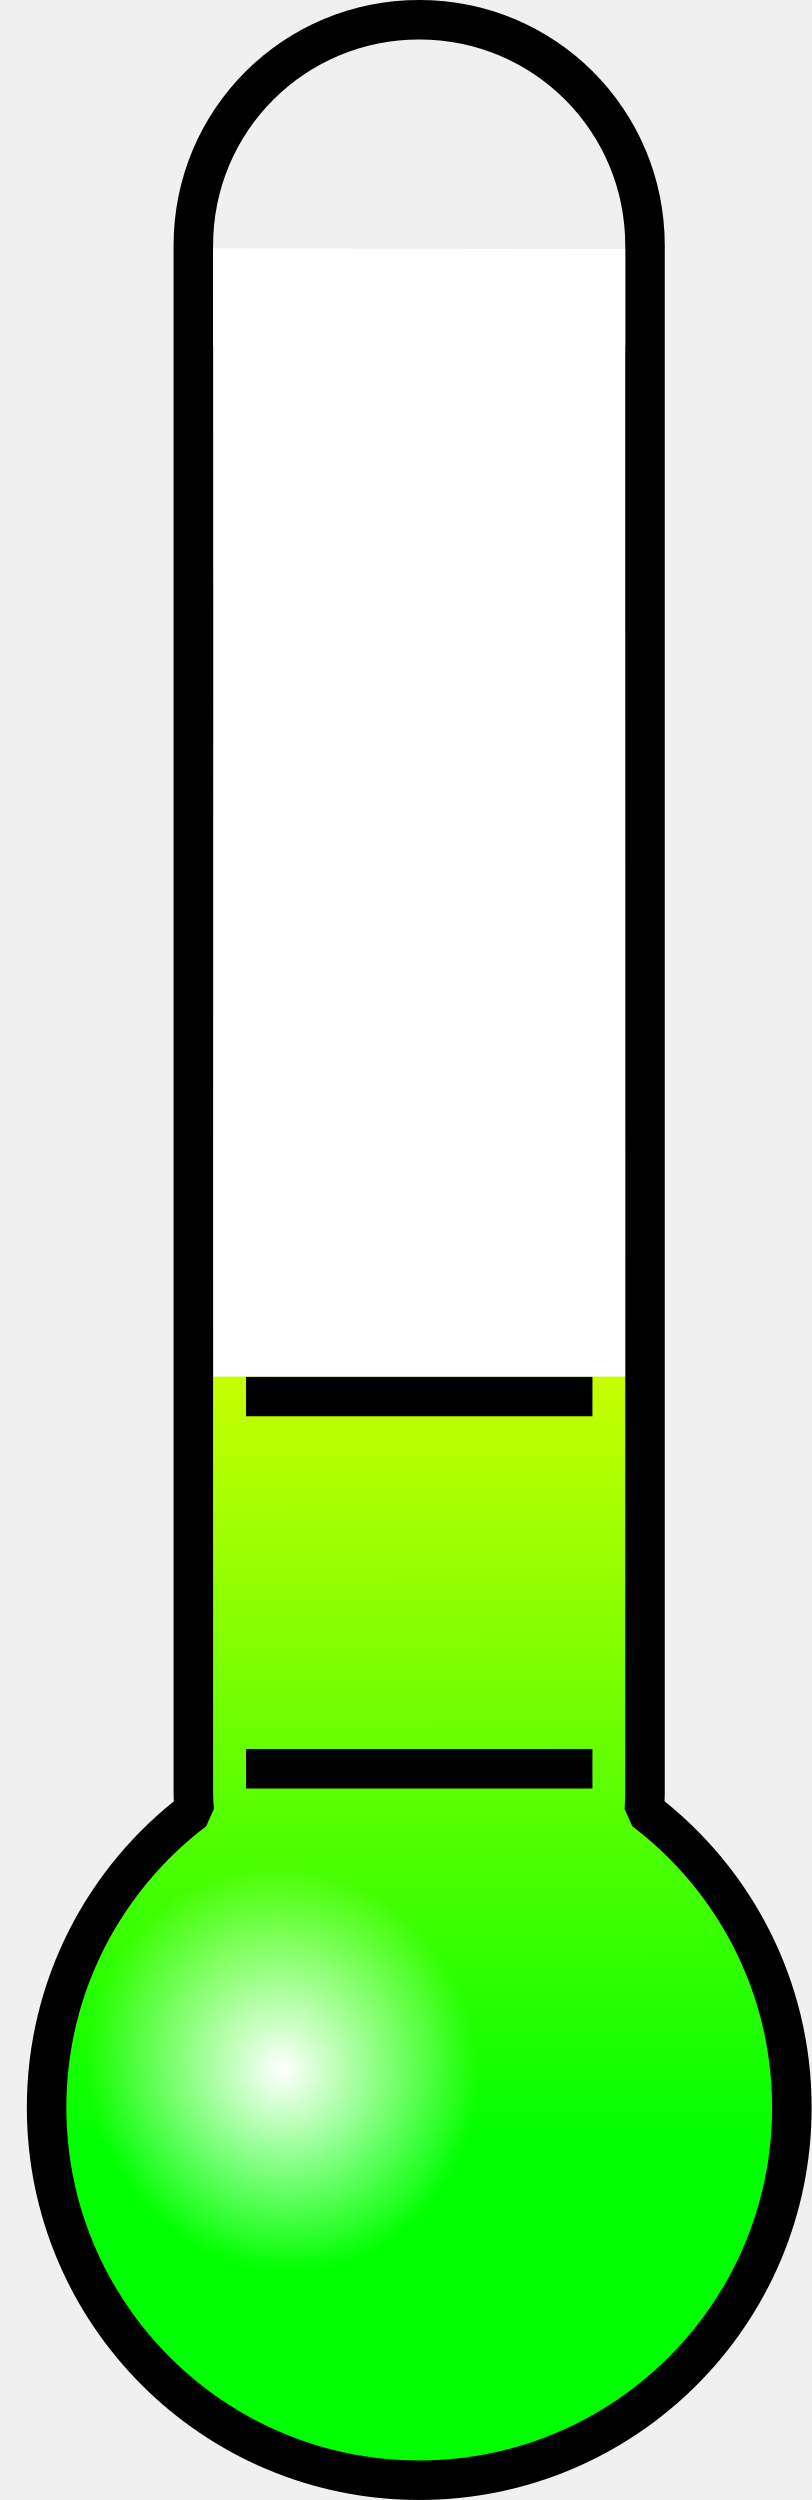
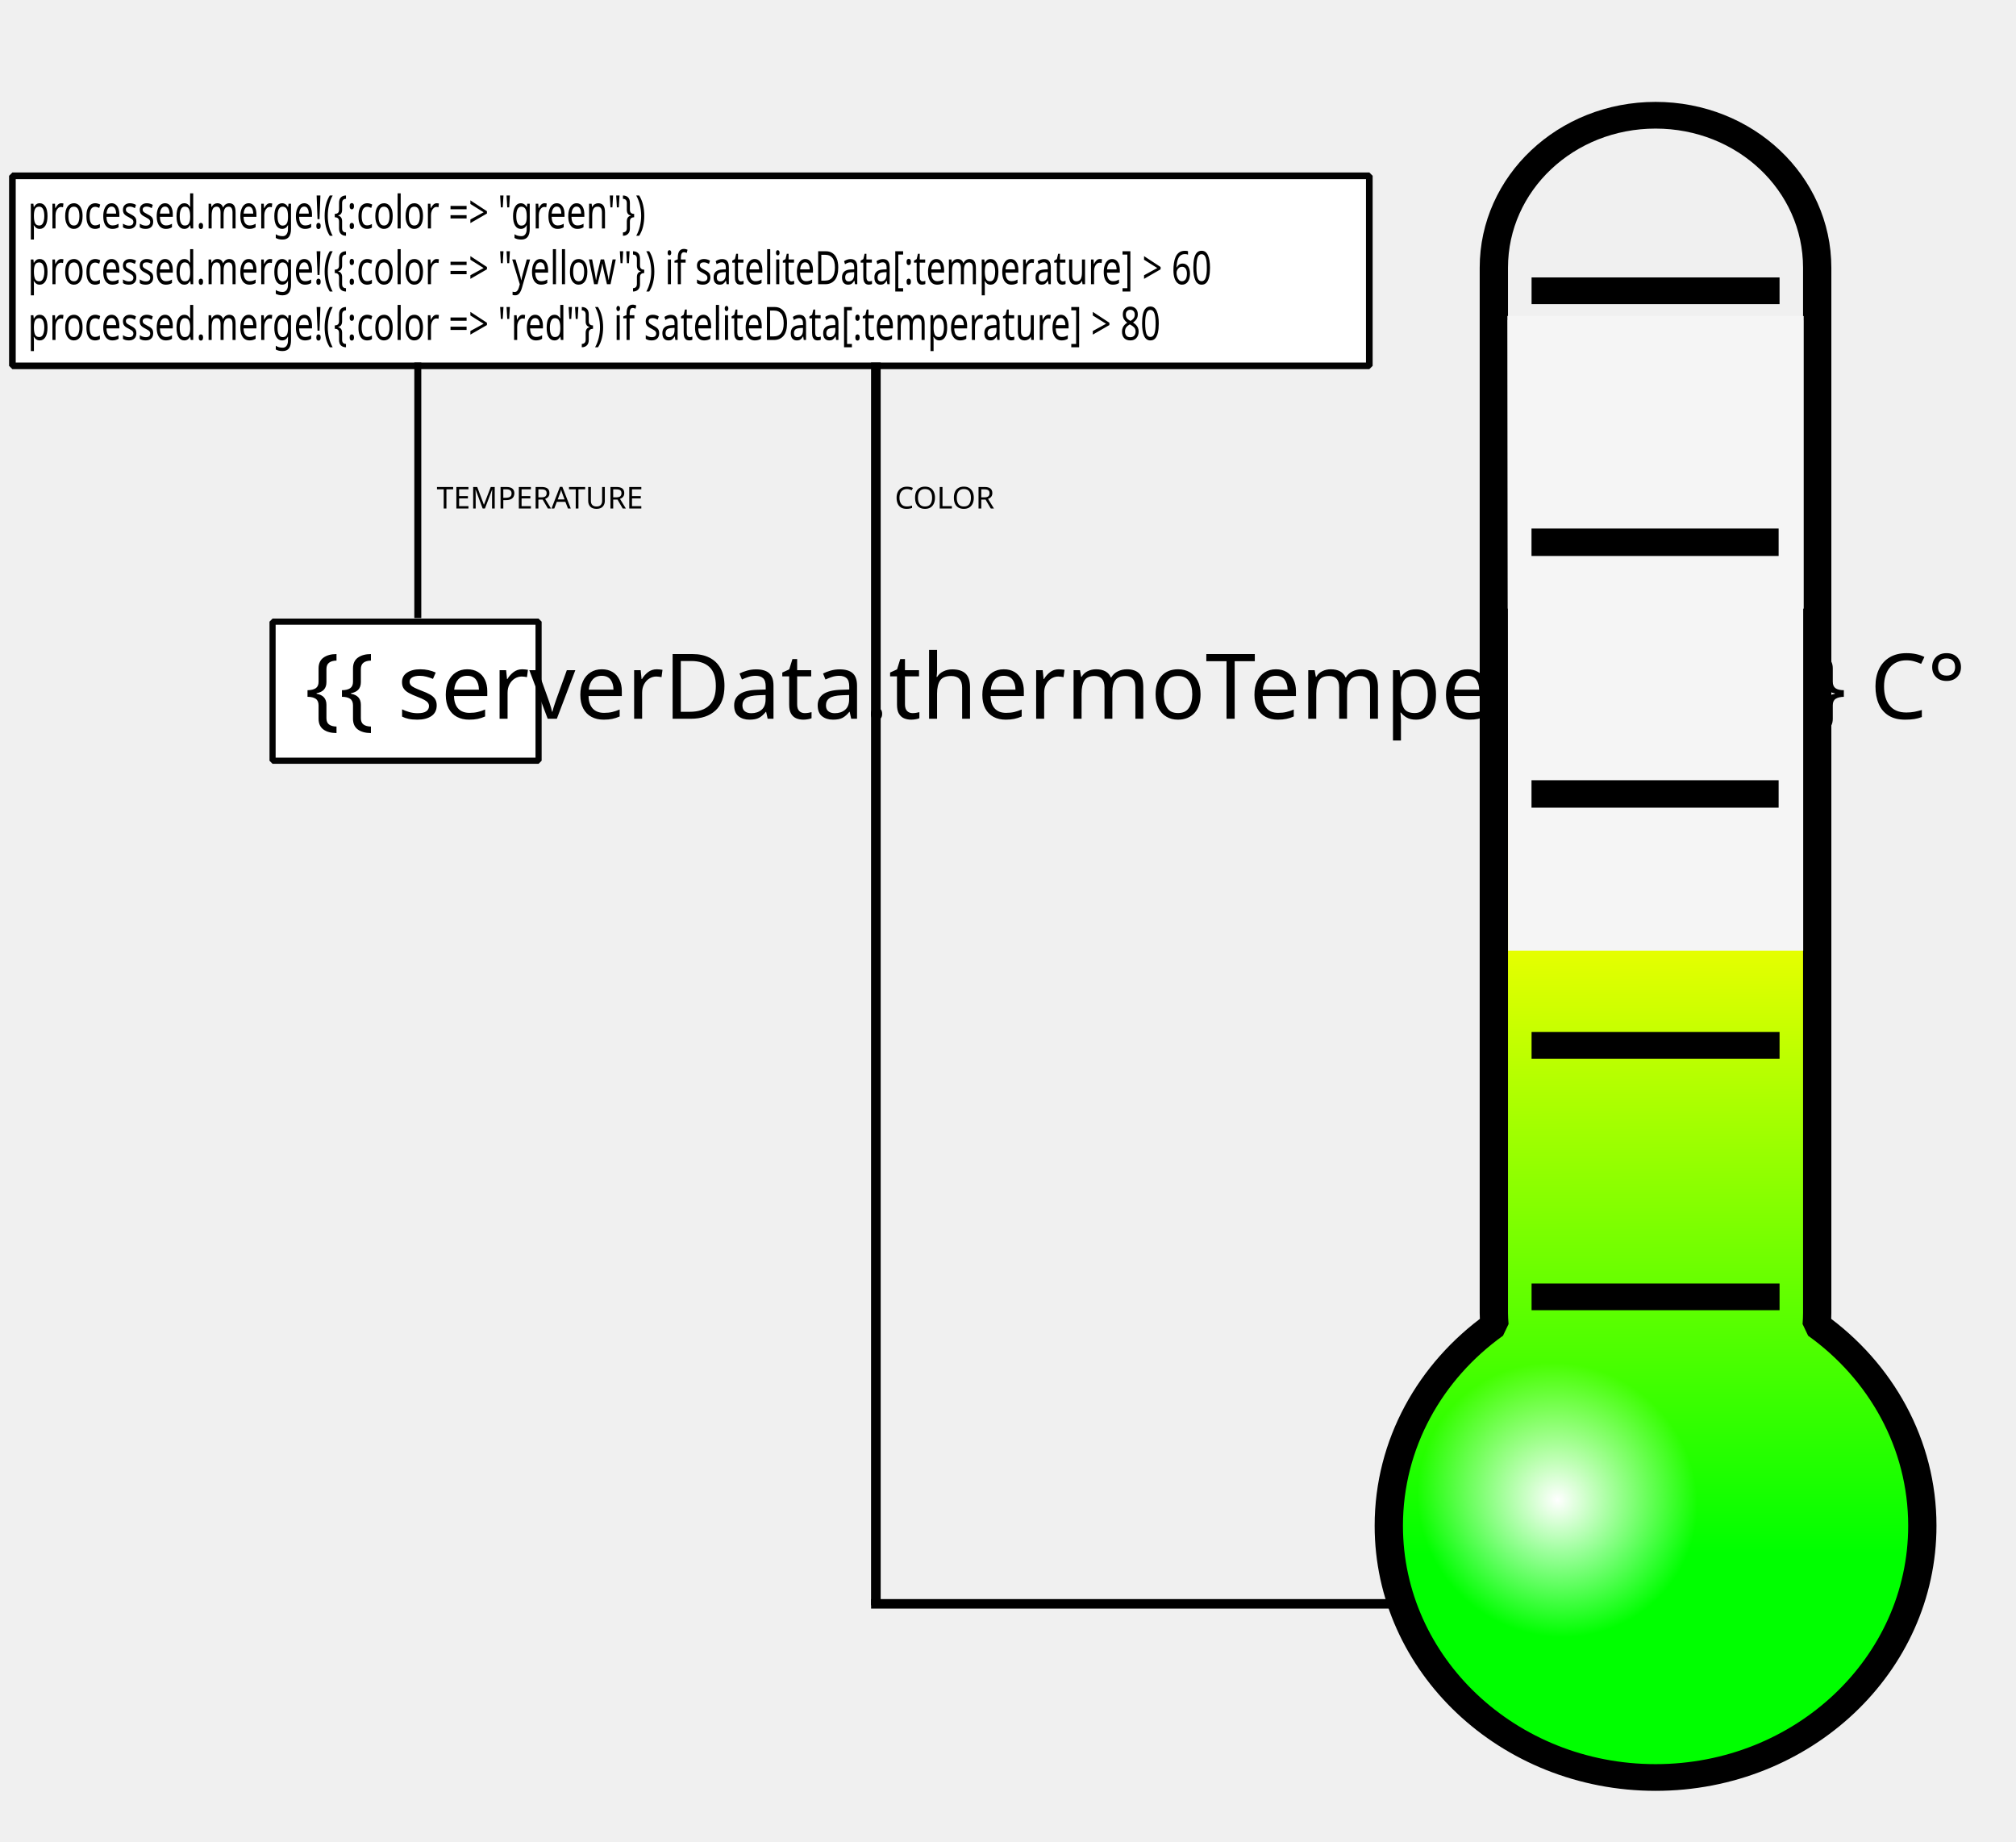
- <svg xmlns="http://www.w3.org/2000/svg" xmlns:ns1="http://www.openswatchbook.org/uri/2009/osb" id="svg2" viewBox="0 0 205.35 632.53" version="1.1" width="100%" height="100%">
+ <svg xmlns="http://www.w3.org/2000/svg" xmlns:ns1="http://www.openswatchbook.org/uri/2009/osb" id="svg2" viewBox="0 0 801 731.53" version="1.1" width="100%" height="100%">
  <defs id="defs4">
    <linearGradient id="linearGradient5647" ns1:paint="solid">
      <stop style="stop-color:#000000;stop-opacity:1;" offset="0" id="stop5649" />
    </linearGradient>
    <linearGradient id="linearGradient5641" ns1:paint="solid">
      <stop style="stop-color:#ffffff;stop-opacity:1;" offset="0" id="stop5643" />
    </linearGradient>
    <linearGradient id="linearGradient3924" y2="411.16" gradientUnits="userSpaceOnUse" x2="600.22" y1="803.81" x1="601.54">
      <stop id="stop3904" stop-color="#0f0" offset="0" />
      <stop id="stop3910" stop-color="#f7ff00" offset=".62" />
      <stop id="stop3906" stop-color="#f00" offset="1" />
    </linearGradient>
-     <radialGradient id="radialGradient3926" gradientUnits="userSpaceOnUse" cy="790.63" cx="581.71" gradientTransform="matrix(.5207 -.29138 .3072 .5369 35.938 535.6)" r="39.374">
+     <radialGradient id="radialGradient3926" gradientUnits="userSpaceOnUse" cy="790.63" cx="581.71" gradientTransform="matrix(0.5207,-0.29138,0.3072,0.5369,35.938,535.6)" r="39.374">
      <stop id="stop3914" stop-color="#fff" offset="0" />
      <stop id="stop3916" stop-color="#fff" stop-opacity="0" offset="1" />
    </radialGradient>
  </defs>
-   <g id="layer1" transform="translate(-259.65 -264.84)">
-     <g id="g3920" transform="translate(-232.16 4.7662)">
-       <path id="path3893" fill="url(#linearGradient3924)" d="m541.25 347.62v365.47c0 1.532 0.102 3.03 0.219 4.531-22.689 17.218-37.344 44.477-37.344 75.156 0 52.073 42.209 94.281 94.281 94.281 52.073 0 94.281-42.209 94.281-94.281 0-30.676-14.659-57.938-37.344-75.156 0.117-1.501 0.188-2.999 0.188-4.531v-365.41h-111.88c-0.81 0-1.604-0.029-2.406-0.062z" />
-       <path id="path3895" d="m616.08 788.61a34.374 33.713 0 1 1 -68.747 0 34.374 33.713 0 1 1 68.747 0z" fill="url(#radialGradient3926)" transform="matrix(2.0769 0 0 2.1373 -644.96 -906.11)" />
+   <g id="layer1" transform="matrix(1.12422,0,0,1.0608,246.6417,-240.4522)">
+     <g id="g3920" transform="translate(-232.16,4.7662)">
+       <path id="path3893" d="m 541.25,347.62 v 365.47 c 0,1.532 0.102,3.03 0.219,4.531 -22.689,17.218 -37.344,44.477 -37.344,75.156 0,52.073 42.209,94.281 94.281,94.281 52.073,0 94.281,-42.209 94.281,-94.281 0,-30.676 -14.659,-57.938 -37.344,-75.156 0.117,-1.501 0.188,-2.999 0.188,-4.531 V 347.68 h -111.88 c -0.81,0 -1.604,-0.029 -2.406,-0.062 z" style="fill:url(#linearGradient3924)" />
+       <path id="path3895" d="m 616.08,788.61 a 34.374,33.713 0 1 1 -68.747,0 34.374,33.713 0 1 1 68.747,0 z" transform="matrix(2.0769,0,0,2.1373,-644.96,-906.11)" style="fill:url(#radialGradient3926)" />
    </g>
-     <path id="path3069" stroke-linejoin="bevel" d="m365.72 269.83c-31.657 0-57.156 25.468-57.156 57.125v391.44c0 1.532 0.102 3.03 0.219 4.531-22.689 17.218-37.344 44.477-37.344 75.156 0 52.073 42.209 94.281 94.281 94.281 52.073 0 94.281-42.209 94.281-94.281 0-30.676-14.659-57.938-37.344-75.156 0.117-1.501 0.188-2.999 0.188-4.531v-391.44c0-31.657-25.468-57.125-57.125-57.125z" stroke="#000" stroke-width="10" fill="none" />
-     <path id="path3869" d="m321.9 712.36h87.642" stroke="#000" stroke-width="10" fill="none" />
-     <path id="path3873" d="m321.9 618.17h87.642" stroke="#000" stroke-width="10" fill="none" />
-     <path id="path3877" d="m321.9 523.97h87.642" stroke="#000" stroke-width="10" fill="none" />
-     <path id="path3881" d="m321.9 429.77h87.642" stroke="#000" stroke-width="10" fill="none" />
-     <path id="path3889" d="m321.9 335.57h87.642" stroke="#000" stroke-width="10" fill="none" />
+     <path id="path3069" d="m 365.72,269.83 c -31.657,0 -57.156,25.468 -57.156,57.125 v 391.44 c 0,1.532 0.102,3.03 0.219,4.531 -22.689,17.218 -37.344,44.477 -37.344,75.156 0,52.073 42.209,94.281 94.281,94.281 52.073,0 94.281,-42.209 94.281,-94.281 0,-30.676 -14.659,-57.938 -37.344,-75.156 0.117,-1.501 0.188,-2.999 0.188,-4.531 v -391.44 c 0,-31.657 -25.468,-57.125 -57.125,-57.125 z" style="fill:none;stroke:#000000;stroke-width:10;stroke-linejoin:bevel" />
+     <path id="path3869" d="m 321.9,712.36 h 87.642" style="fill:none;stroke:#000000;stroke-width:10" />
+     <path id="path3873" d="m 321.9,618.17 h 87.642" style="fill:none;stroke:#000000;stroke-width:10" />
+     <path style="fill:none;stroke:#000000;stroke-width:10" d="m 321.9,523.902 h 87.642" id="path3026" />
+     <path id="path3881" d="m 321.9,429.77 h 87.642" style="fill:none;stroke:#000000;stroke-width:10" />
+     <path id="path3889" d="m 321.9,335.57 h 87.642" style="fill:none;stroke:#000000;stroke-width:10" />
  </g>
-   <path ng-show="serverData.thermoColour == green" style="fill:#ffffff;fill-opacity:1;stroke:#ffffff;stroke-width:1.039;stroke-linecap:butt;stroke-linejoin:miter;stroke-miterlimit:4;stroke-opacity:1;stroke-dasharray:none;stroke-dashoffset:0;marker-start:none" d="m 54.568,347.78 103.092,0 0,-284.284 -103.209,-0.129 z" id="Green" />
+   <path ng-show="serverData.thermoColor == yellow" id="yellow" d="m 599.404,241.451 116.885,0 0,-115.535 -117.018,-0.053 z" style="fill:#f5f5f5;fill-opacity:1;stroke:#f5f5f5;stroke-width:0.705;stroke-linecap:butt;stroke-linejoin:miter;stroke-miterlimit:4;stroke-opacity:1;stroke-dasharray:none;stroke-dashoffset:0;marker-start:none" />
+   <rect style="fill:#ffffff;fill-opacity:1;stroke:#000000;stroke-width:2.64;stroke-linecap:butt;stroke-linejoin:bevel;stroke-miterlimit:4;stroke-opacity:0.986;stroke-dasharray:none;stroke-dashoffset:0" id="rect3045" width="539.134" height="75.504" x="4.926" y="69.841" />
+   <text xml:space="preserve" style="font-size:16.634px;font-style:normal;font-weight:normal;line-height:125%;letter-spacing:0px;word-spacing:0px;fill:#000000;fill-opacity:1;stroke:none;font-family:Sans" x="12.693" y="79.141" id="text3827" transform="scale(0.8719722,1.146826)">
+     <tspan x="12.693" y="79.141" style="font-size:16px" id="tspan3841">processed.merge!({:color =&gt; "green"})</tspan>
+     <tspan x="12.693" y="98.459" style="font-size:16px" id="tspan3839">processed.merge!({:color =&gt; "yellow"}) if sateliteData[:temperature] &gt; 60</tspan>
+     <tspan x="12.693" y="117.776" style="font-size:16px" id="tspan3845">processed.merge!({:color =&gt; "red"}) if sateliteData[:temperature] &gt; 80</tspan>
+   </text>
+   <rect y="246.975" x="108.296" height="55.252" width="105.69" id="rect3847" style="fill:#ffffff;fill-opacity:1;stroke:#000000;stroke-width:2.437;stroke-linecap:butt;stroke-linejoin:bevel;stroke-miterlimit:4;stroke-opacity:0.986;stroke-dasharray:none;stroke-dashoffset:0" />
+   <text xml:space="preserve" style="font-size:12px;font-style:normal;font-weight:normal;line-height:125%;letter-spacing:0px;word-spacing:0px;fill:#000000;fill-opacity:1;stroke:none;font-family:Sans" x="121.168" y="285.551" id="text3849">
+     <tspan id="tspan3851" x="121.168" y="285.551" style="font-size:36px">{{ serverData.thermoTemperature }} C°</tspan>
+   </text>
+   <path ng-show="serverData.thermoColor == green" style="fill:#f5f5f5;fill-opacity:1;stroke:#f5f5f5;stroke-width:1.033;stroke-linecap:butt;stroke-linejoin:miter;stroke-miterlimit:4;stroke-opacity:1;stroke-dasharray:none;stroke-dashoffset:0;marker-start:none" d="m 599.71,377.16 116.221,0 0,-249.343 -116.353,-0.113 z" id="Green" />
+   <path style="fill:none;stroke:#000000;stroke-width:10.897px;stroke-linecap:butt;stroke-linejoin:miter;stroke-opacity:1" d="m 608.5,215.425 98.186,0" id="path3842" />
+   <path id="path3846" d="m 608.5,315.425 98.186,0" style="fill:none;stroke:#000000;stroke-width:10.897px;stroke-linecap:butt;stroke-linejoin:miter;stroke-opacity:1" />
+   <path style="fill:none;stroke:#000000;stroke-width:2.772px;stroke-linecap:butt;stroke-linejoin:miter;stroke-opacity:1" d="m 166,144.03 0,101.5" id="path3852" />
+   <text xml:space="preserve" style="font-size:12px;font-style:normal;font-weight:normal;line-height:125%;letter-spacing:0px;word-spacing:0px;fill:#000000;fill-opacity:1;stroke:none;font-family:Sans" x="183" y="192.03" id="text3854" transform="translate(0,-1.4648438e-5)">
+     <tspan id="tspan3856" x="183" y="192.03" />
+   </text>
+   <text xml:space="preserve" style="font-size:12px;font-style:normal;font-weight:normal;line-height:125%;letter-spacing:0px;word-spacing:0px;fill:#000000;fill-opacity:1;stroke:none;font-family:Sans" x="173.5" y="202.03" id="text3869">
+     <tspan id="tspan3871" x="173.5" y="202.03">TEMPERATURE</tspan>
+   </text>
+   <path id="path3884" d="m 348,144.03 0,493.717" style="fill:none;stroke:#000000;stroke-width:3.83px;stroke-linecap:butt;stroke-linejoin:miter;stroke-opacity:1" />
+   <path style="fill:none;stroke:#000000;stroke-width:3.77px;stroke-linecap:butt;stroke-linejoin:miter;stroke-opacity:1" d="m 346.099,637.173 205.787,0" id="path3890" />
+   <text id="text3896" y="202.03" x="355.5" style="font-size:12px;font-style:normal;font-weight:normal;line-height:125%;letter-spacing:0px;word-spacing:0px;fill:#000000;fill-opacity:1;stroke:none;font-family:Sans" xml:space="preserve">
+     <tspan y="202.03" x="355.5" id="tspan3898">COLOR</tspan>
+   </text>
</svg>
